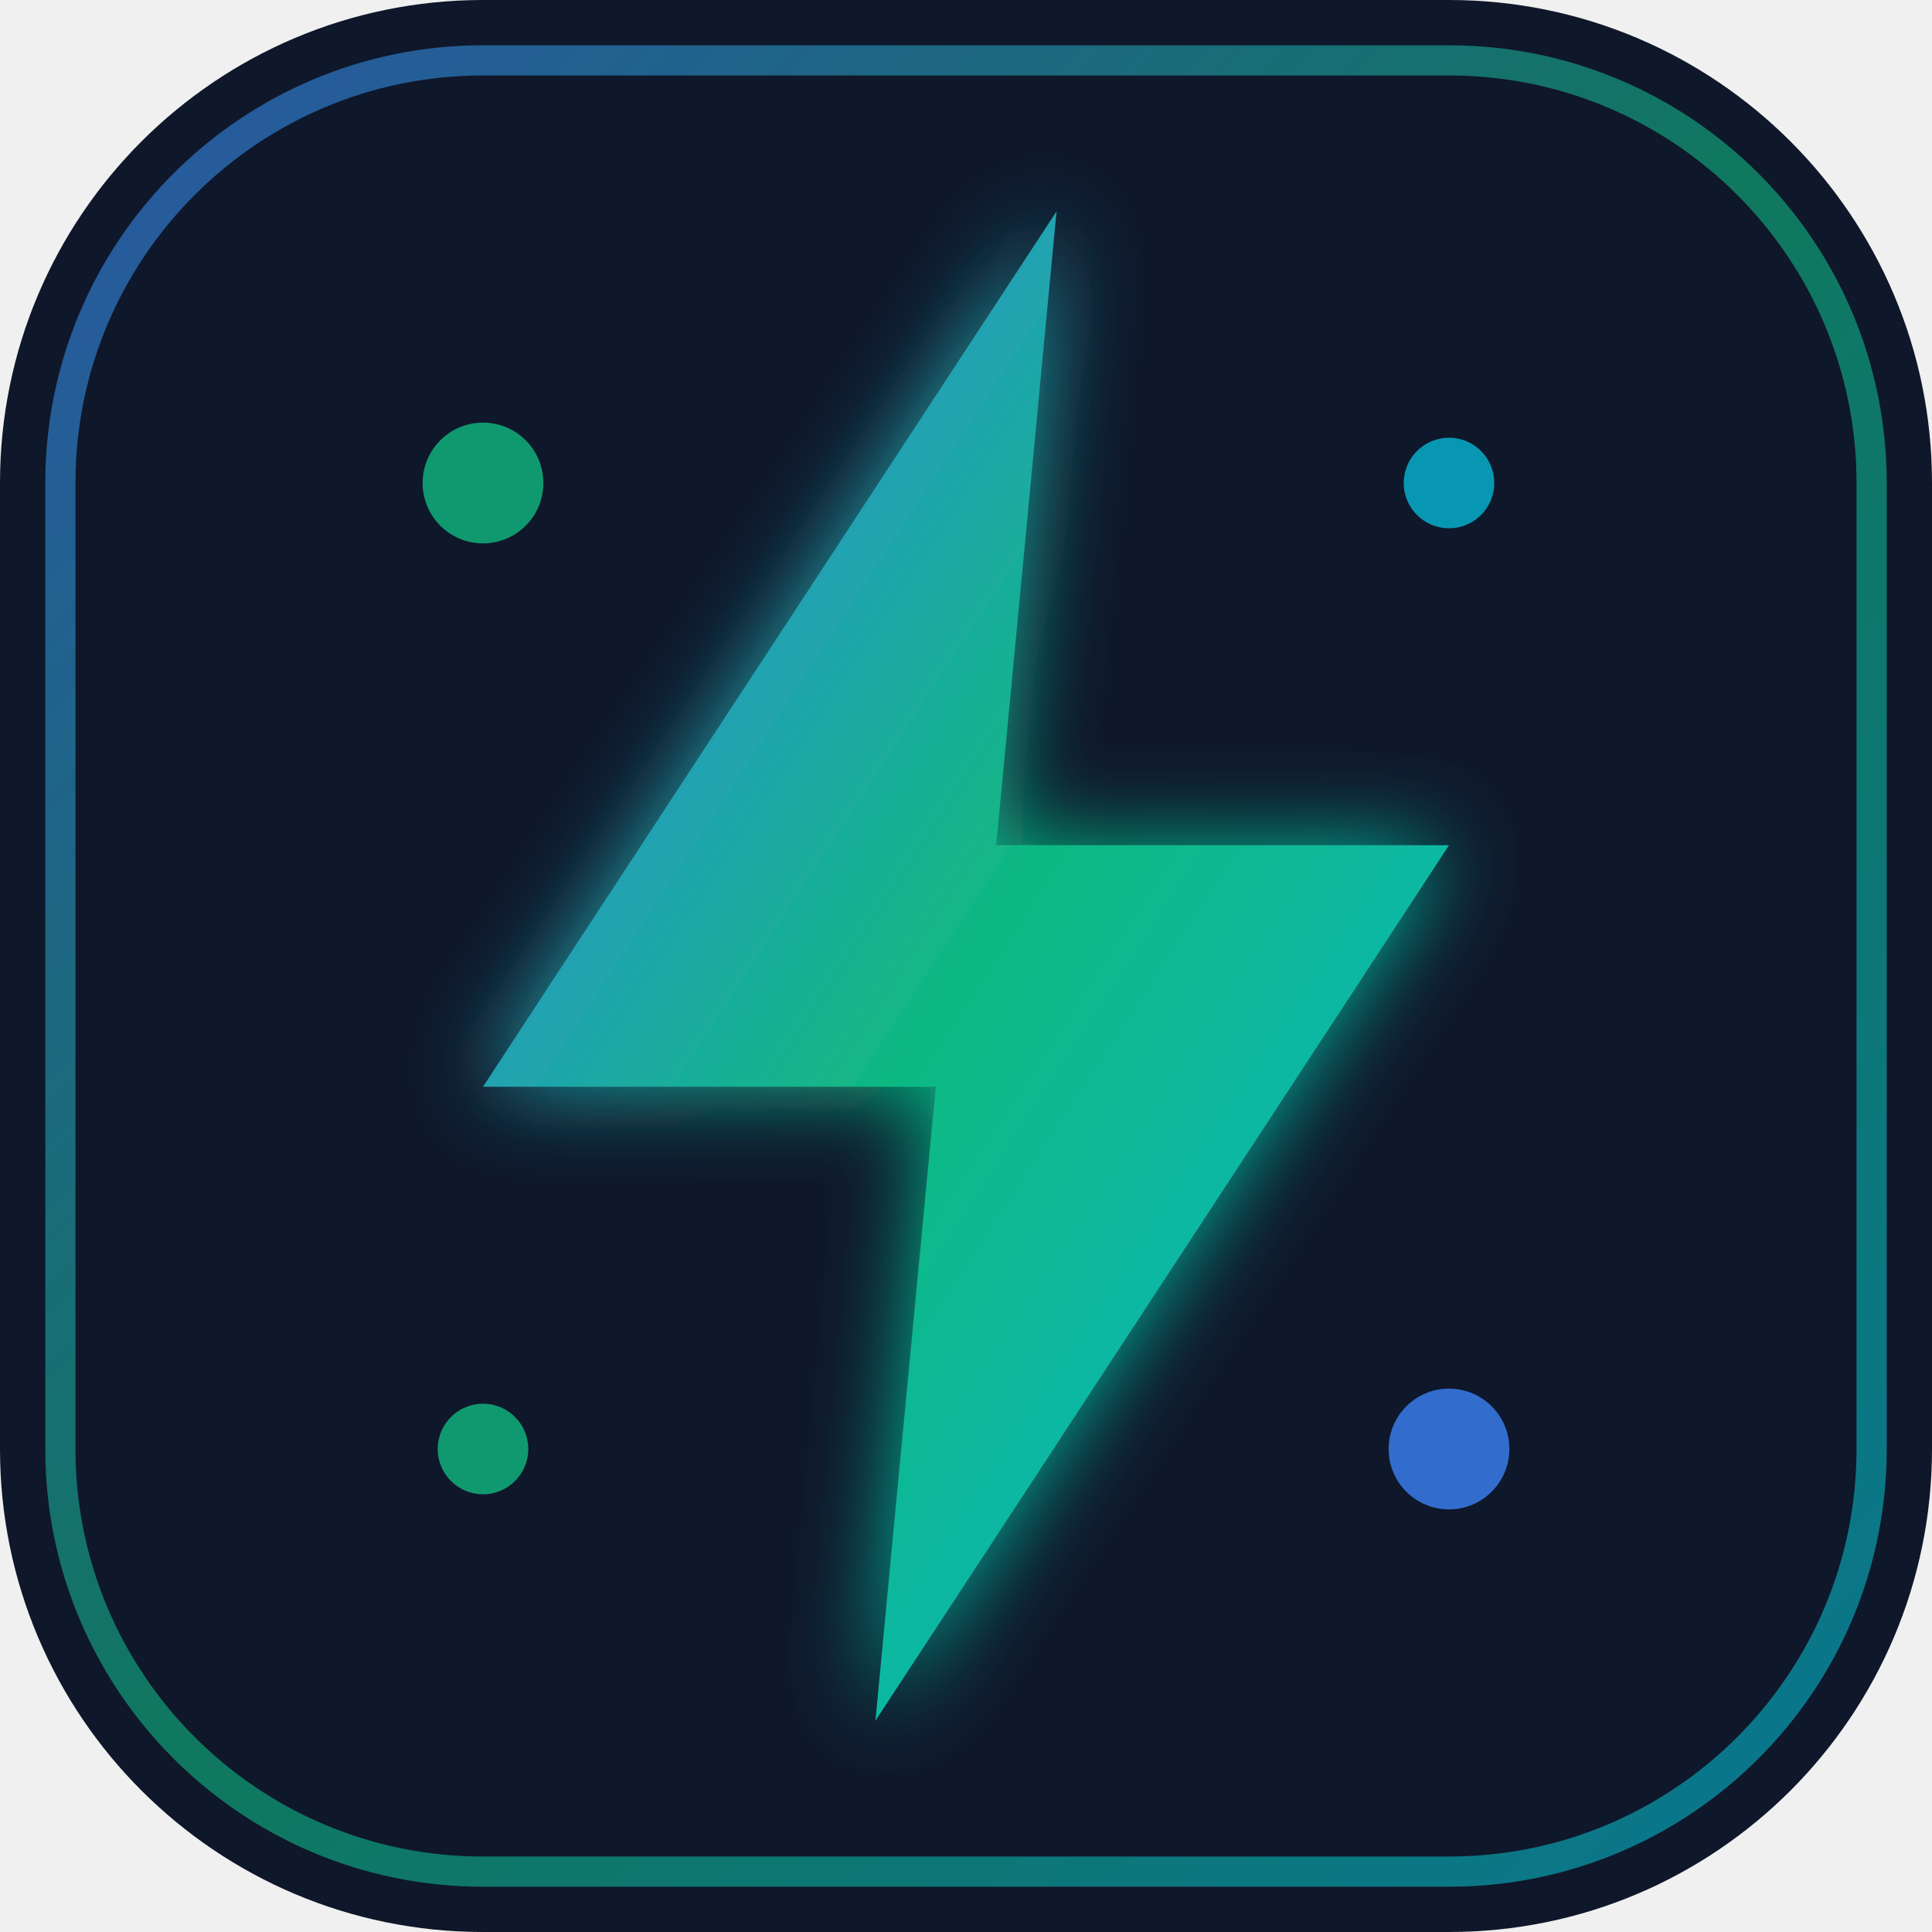
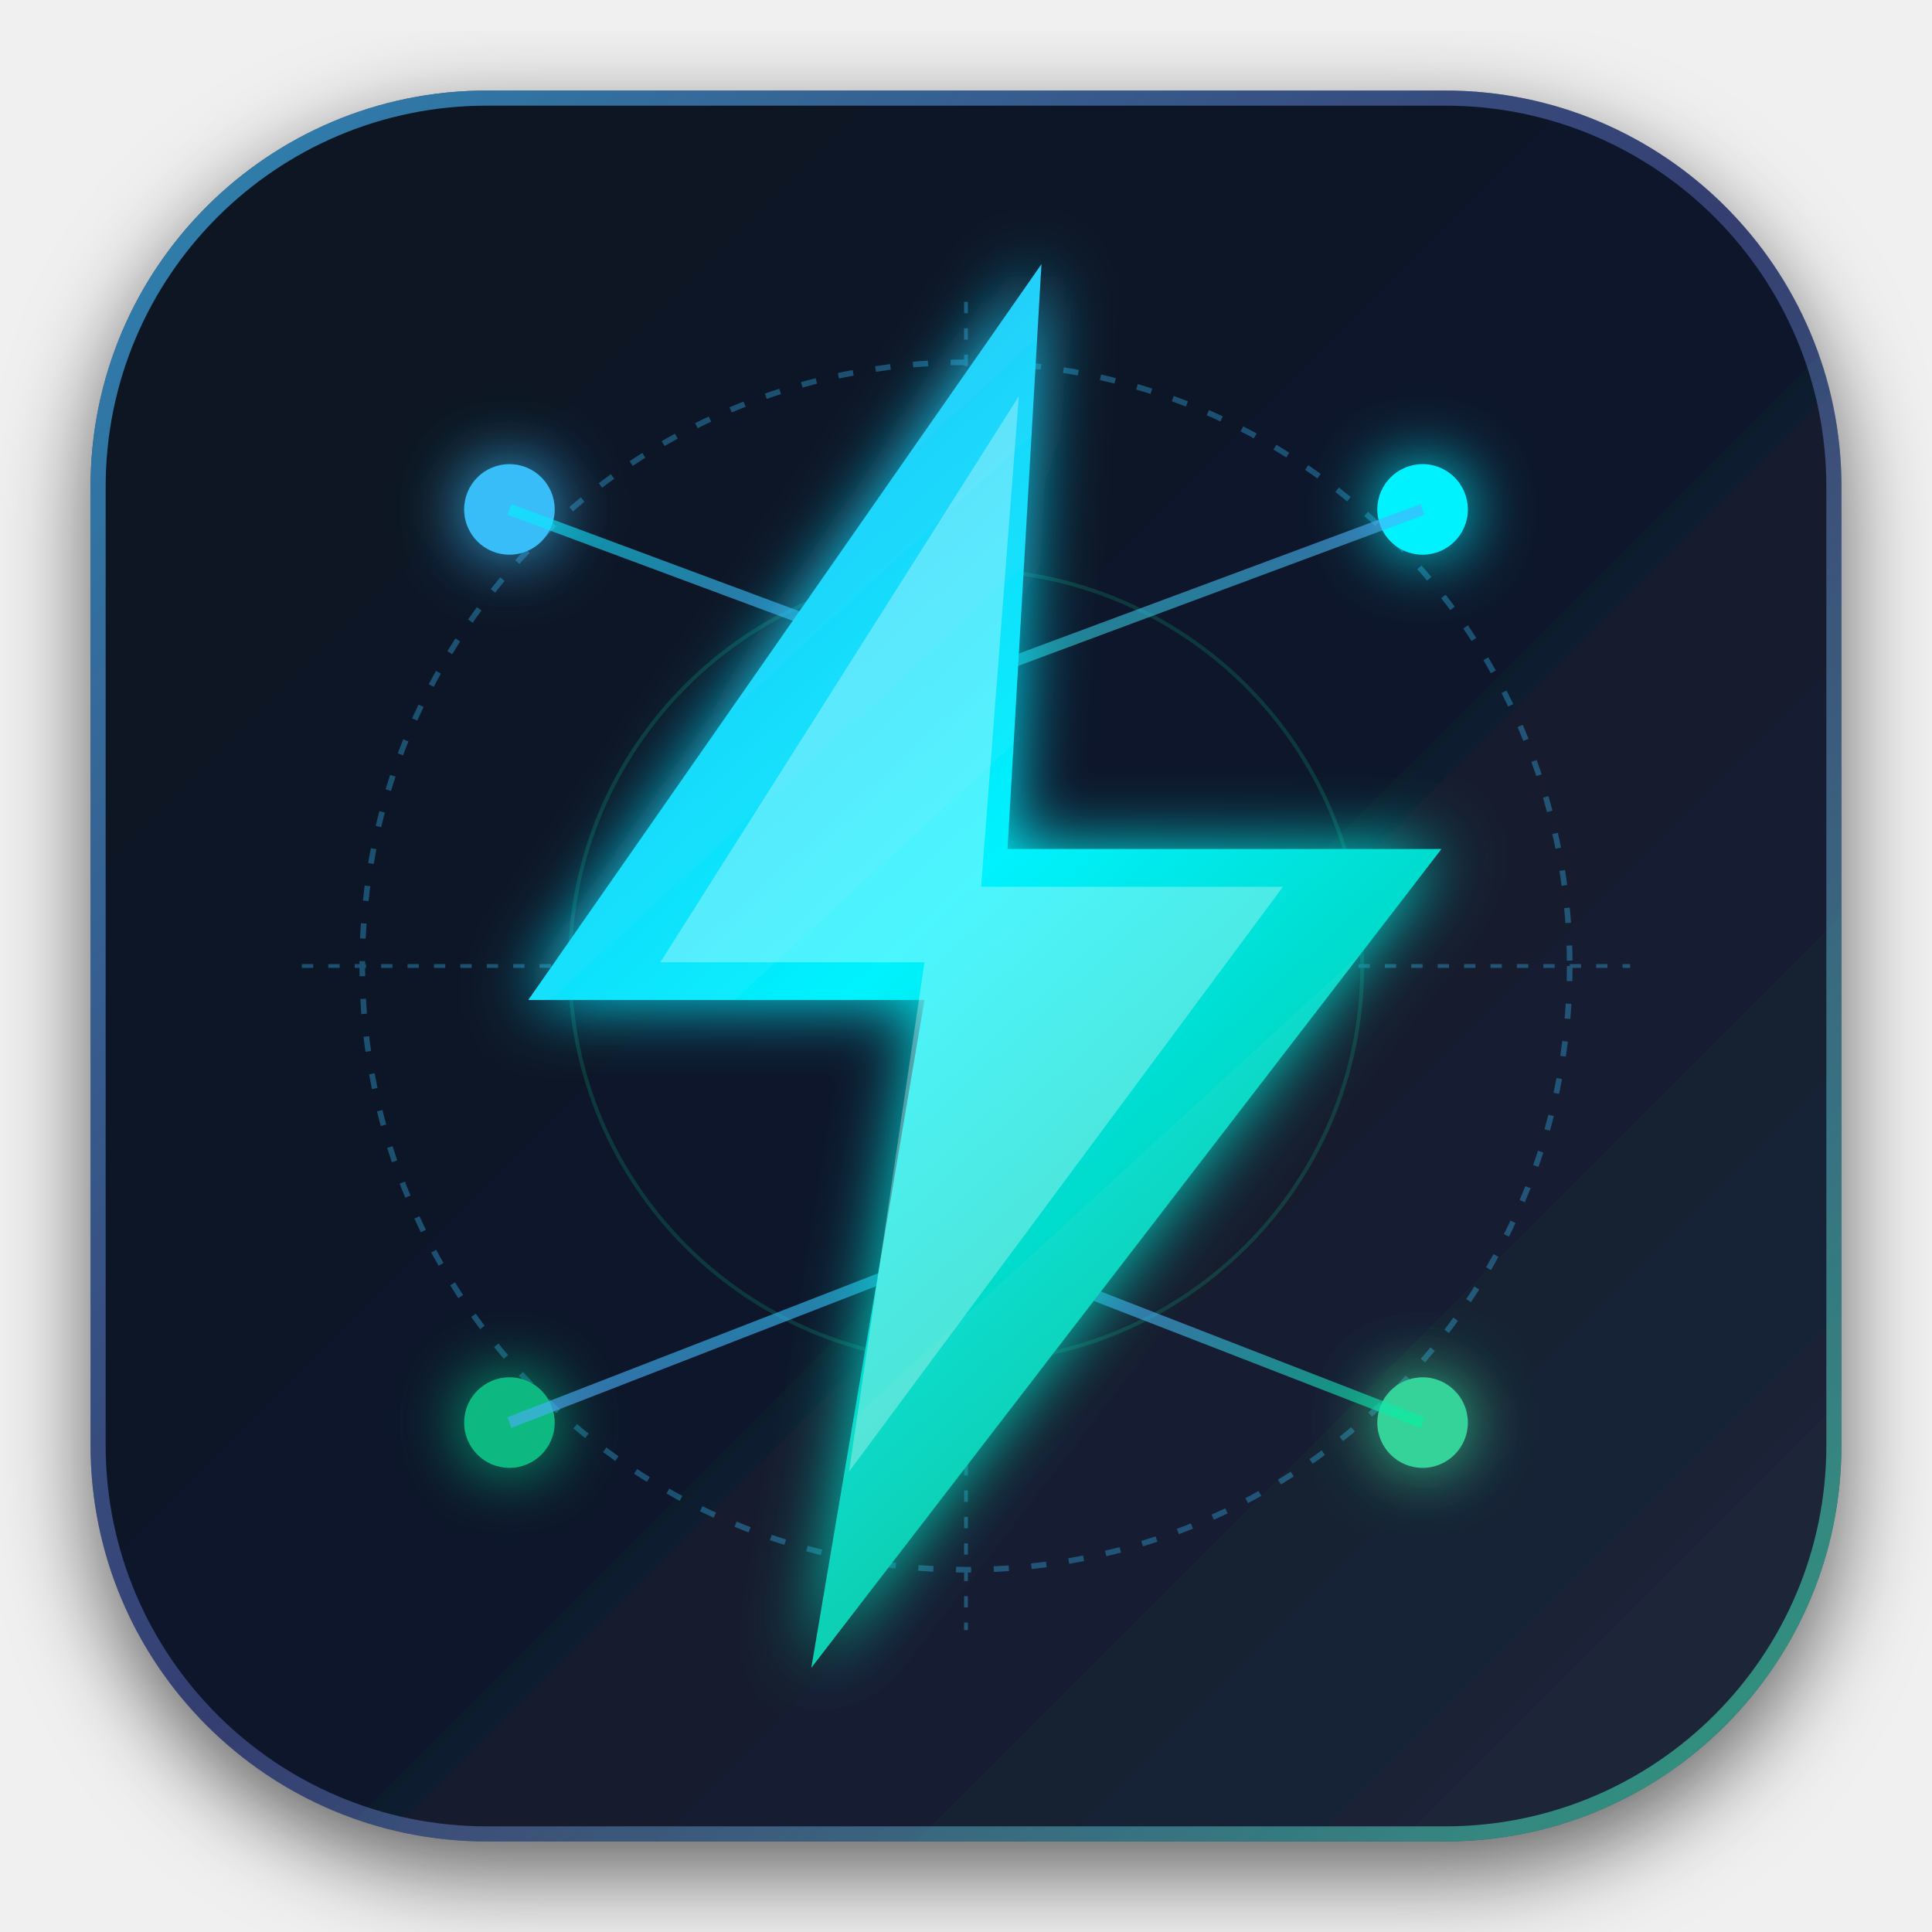
- <svg xmlns="http://www.w3.org/2000/svg" viewBox="0 0 256 256" width="256" height="256">
+ <svg xmlns="http://www.w3.org/2000/svg" viewBox="0 0 1024 1024" width="1024" height="1024">
  <defs>
-     <linearGradient id="grad" x1="0%" y1="0%" x2="100%" y2="100%">
-       <stop offset="0%" stop-color="#3b82f6" />
-       <stop offset="50%" stop-color="#10b981" />
-       <stop offset="100%" stop-color="#06b6d4" />
+     <linearGradient id="bgGrad" x1="0%" y1="0%" x2="100%" y2="100%">
+       <stop offset="0%" stop-color="#0b1120" />
+       <stop offset="50%" stop-color="#0f172a" />
+       <stop offset="100%" stop-color="#1e293b" />
    </linearGradient>
-     <filter id="glow" x="-20%" y="-20%" width="140%" height="140%">
-       <feGaussianBlur stdDeviation="6" result="blur" />
+     <linearGradient id="neonGrad" x1="0%" y1="0%" x2="100%" y2="100%">
+       <stop offset="0%" stop-color="#00f2fe" />
+       <stop offset="50%" stop-color="#4facfe" />
+       <stop offset="100%" stop-color="#00f5a0" />
+     </linearGradient>
+     <linearGradient id="boltGrad" x1="20%" y1="0%" x2="80%" y2="100%">
+       <stop offset="0%" stop-color="#38bdf8" />
+       <stop offset="45%" stop-color="#00f2fe" />
+       <stop offset="100%" stop-color="#10b981" />
+     </linearGradient>
+     <linearGradient id="rimGrad" x1="0%" y1="0%" x2="100%" y2="100%">
+       <stop offset="0%" stop-color="#38bdf8" stop-opacity="0.8" />
+       <stop offset="50%" stop-color="#818cf8" stop-opacity="0.4" />
+       <stop offset="100%" stop-color="#34d399" stop-opacity="0.8" />
+     </linearGradient>
+     <filter id="shadow" x="-20%" y="-20%" width="140%" height="140%">
+       <feDropShadow dx="0" dy="16" stdDeviation="24" flood-color="#000000" flood-opacity="0.6" />
+     </filter>
+     <filter id="glow" x="-30%" y="-30%" width="160%" height="160%">
+       <feGaussianBlur stdDeviation="18" result="blur" />
      <feComposite in="SourceGraphic" in2="blur" operator="over" />
    </filter>
  </defs>
-   <rect width="256" height="256" rx="64" fill="#0f172a" />
-   <rect x="8" y="8" width="240" height="240" rx="56" fill="none" stroke="url(#grad)" stroke-width="4" opacity="0.6" />
-   <path d="M140 28 L64 144 L124 144 L116 228 L192 112 L132 112 Z" fill="url(#grad)" filter="url(#glow)" />
-   <circle cx="64" cy="64" r="8" fill="#10b981" opacity="0.8" />
-   <circle cx="192" cy="192" r="8" fill="#3b82f6" opacity="0.8" />
-   <circle cx="192" cy="64" r="6" fill="#06b6d4" opacity="0.8" />
-   <circle cx="64" cy="192" r="6" fill="#10b981" opacity="0.8" />
+   <rect x="48" y="48" width="928" height="928" rx="210" fill="url(#bgGrad)" filter="url(#shadow)" />
+   <rect x="52" y="52" width="920" height="920" rx="206" fill="none" stroke="url(#rimGrad)" stroke-width="8" opacity="0.85" />
+   <g opacity="0.35">
+     <circle cx="512" cy="512" r="320" fill="none" stroke="#38bdf8" stroke-width="3" stroke-dasharray="8,12" />
+     <circle cx="512" cy="512" r="210" fill="none" stroke="#10b981" stroke-width="2" opacity="0.6" />
+     <line x1="160" y1="512" x2="864" y2="512" stroke="#38bdf8" stroke-width="2" stroke-dasharray="6,8" />
+     <line x1="512" y1="160" x2="512" y2="864" stroke="#38bdf8" stroke-width="2" stroke-dasharray="6,8" />
+   </g>
+   <g filter="url(#glow)">
+     <circle cx="270" cy="270" r="24" fill="#38bdf8" />
+     <circle cx="754" cy="270" r="24" fill="#00f2fe" />
+     <circle cx="270" cy="754" r="24" fill="#10b981" />
+     <circle cx="754" cy="754" r="24" fill="#34d399" />
+   </g>
+   <path d="M270 270 L512 360 L754 270" fill="none" stroke="url(#neonGrad)" stroke-width="6" opacity="0.6" />
+   <path d="M270 754 L512 660 L754 754" fill="none" stroke="url(#neonGrad)" stroke-width="6" opacity="0.6" />
+   <g filter="url(#glow)">
+     <path d="M552 140 L280 530 L490 530 L430 884 L764 450 L534 450 Z" fill="url(#boltGrad)" />
+   </g>
+   <path d="M540 210 L350 510 L490 510 L450 780 L680 470 L520 470 Z" fill="#ffffff" opacity="0.3" />
</svg>
